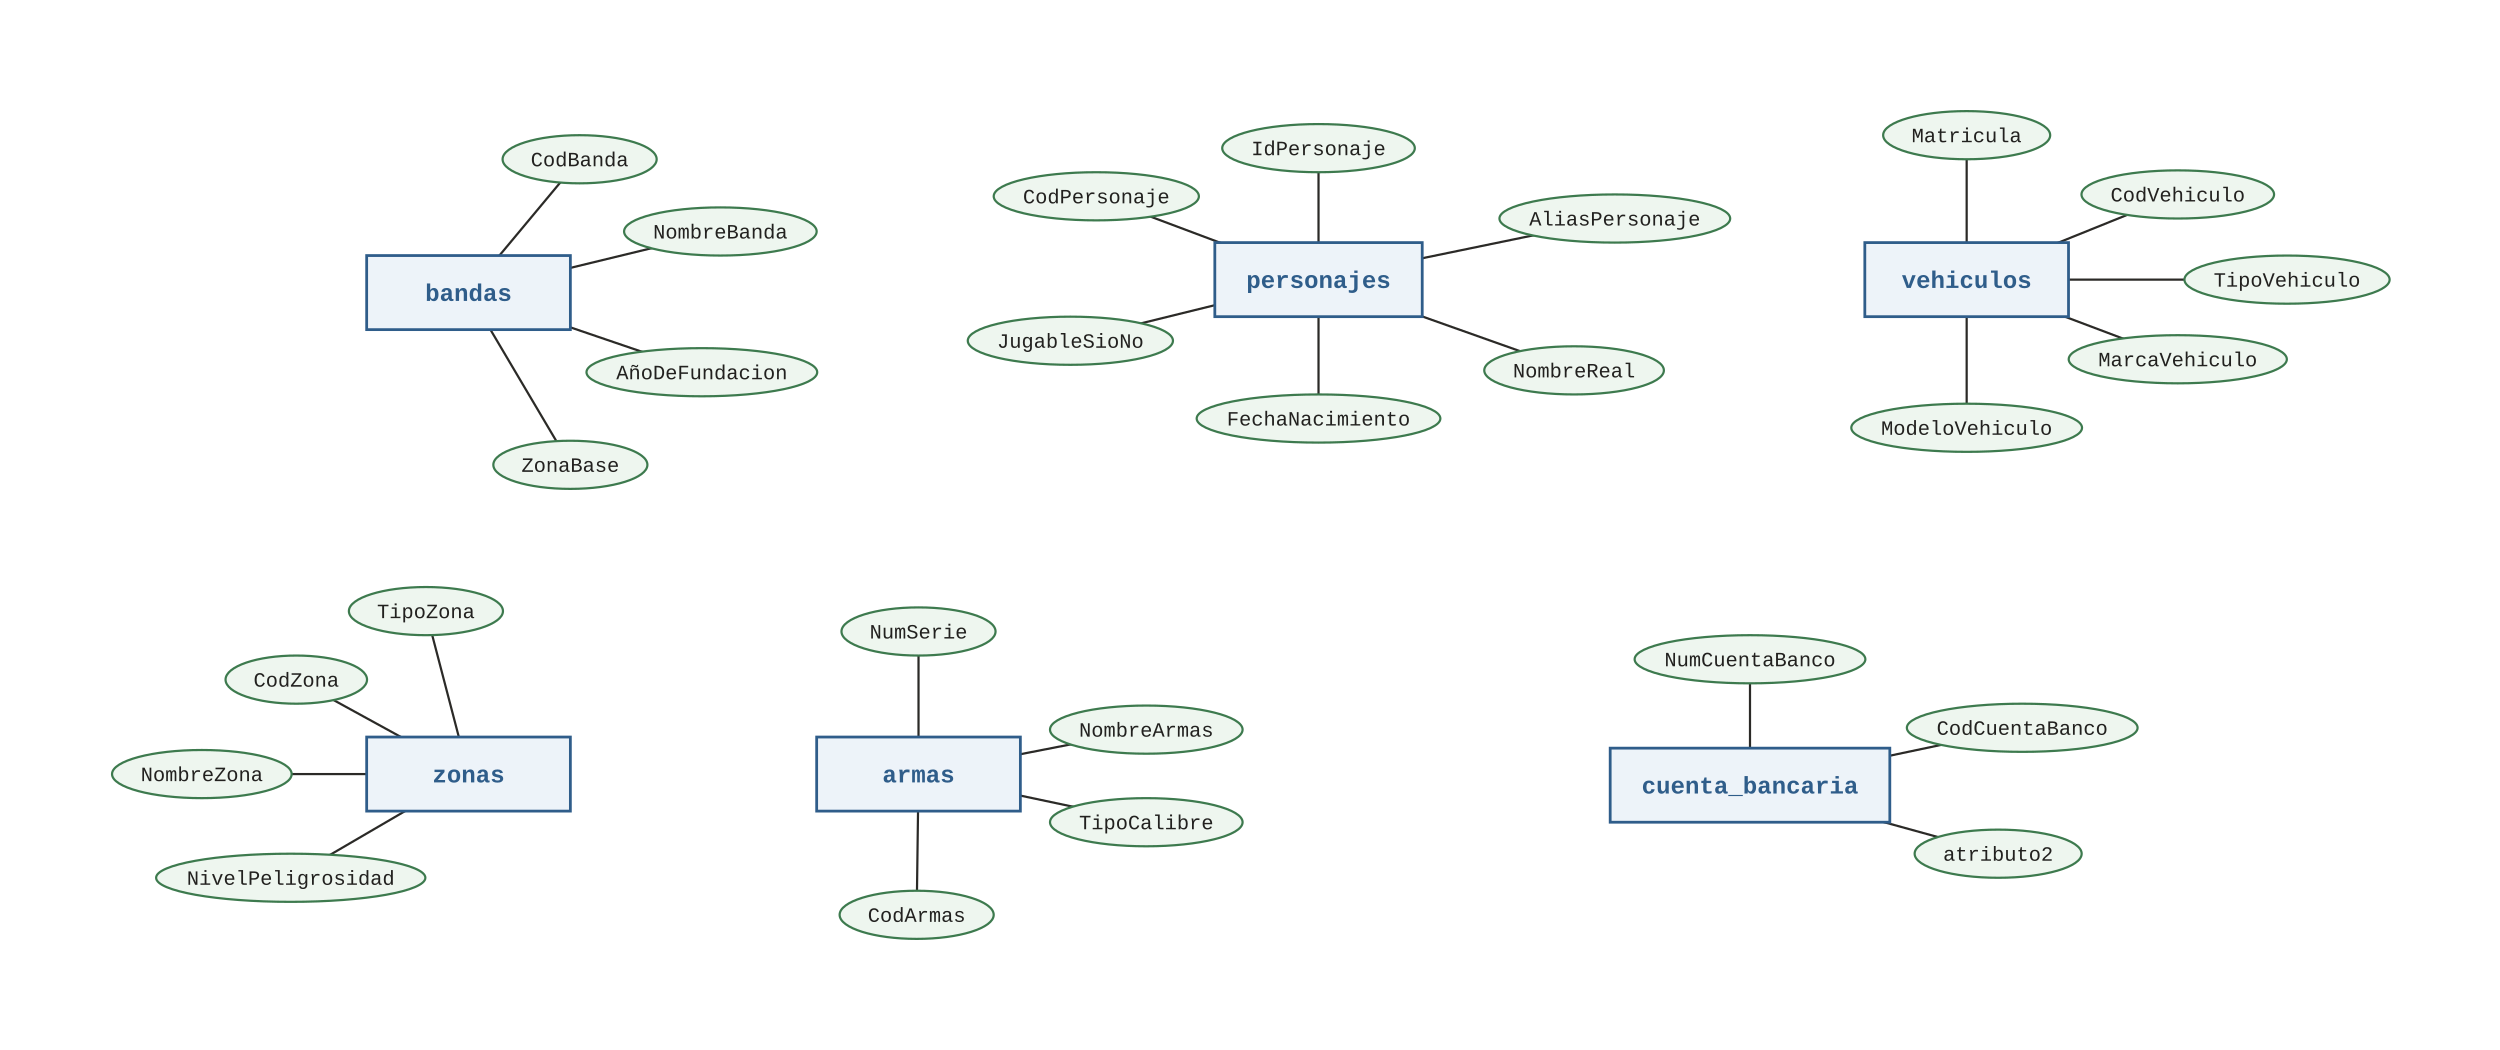
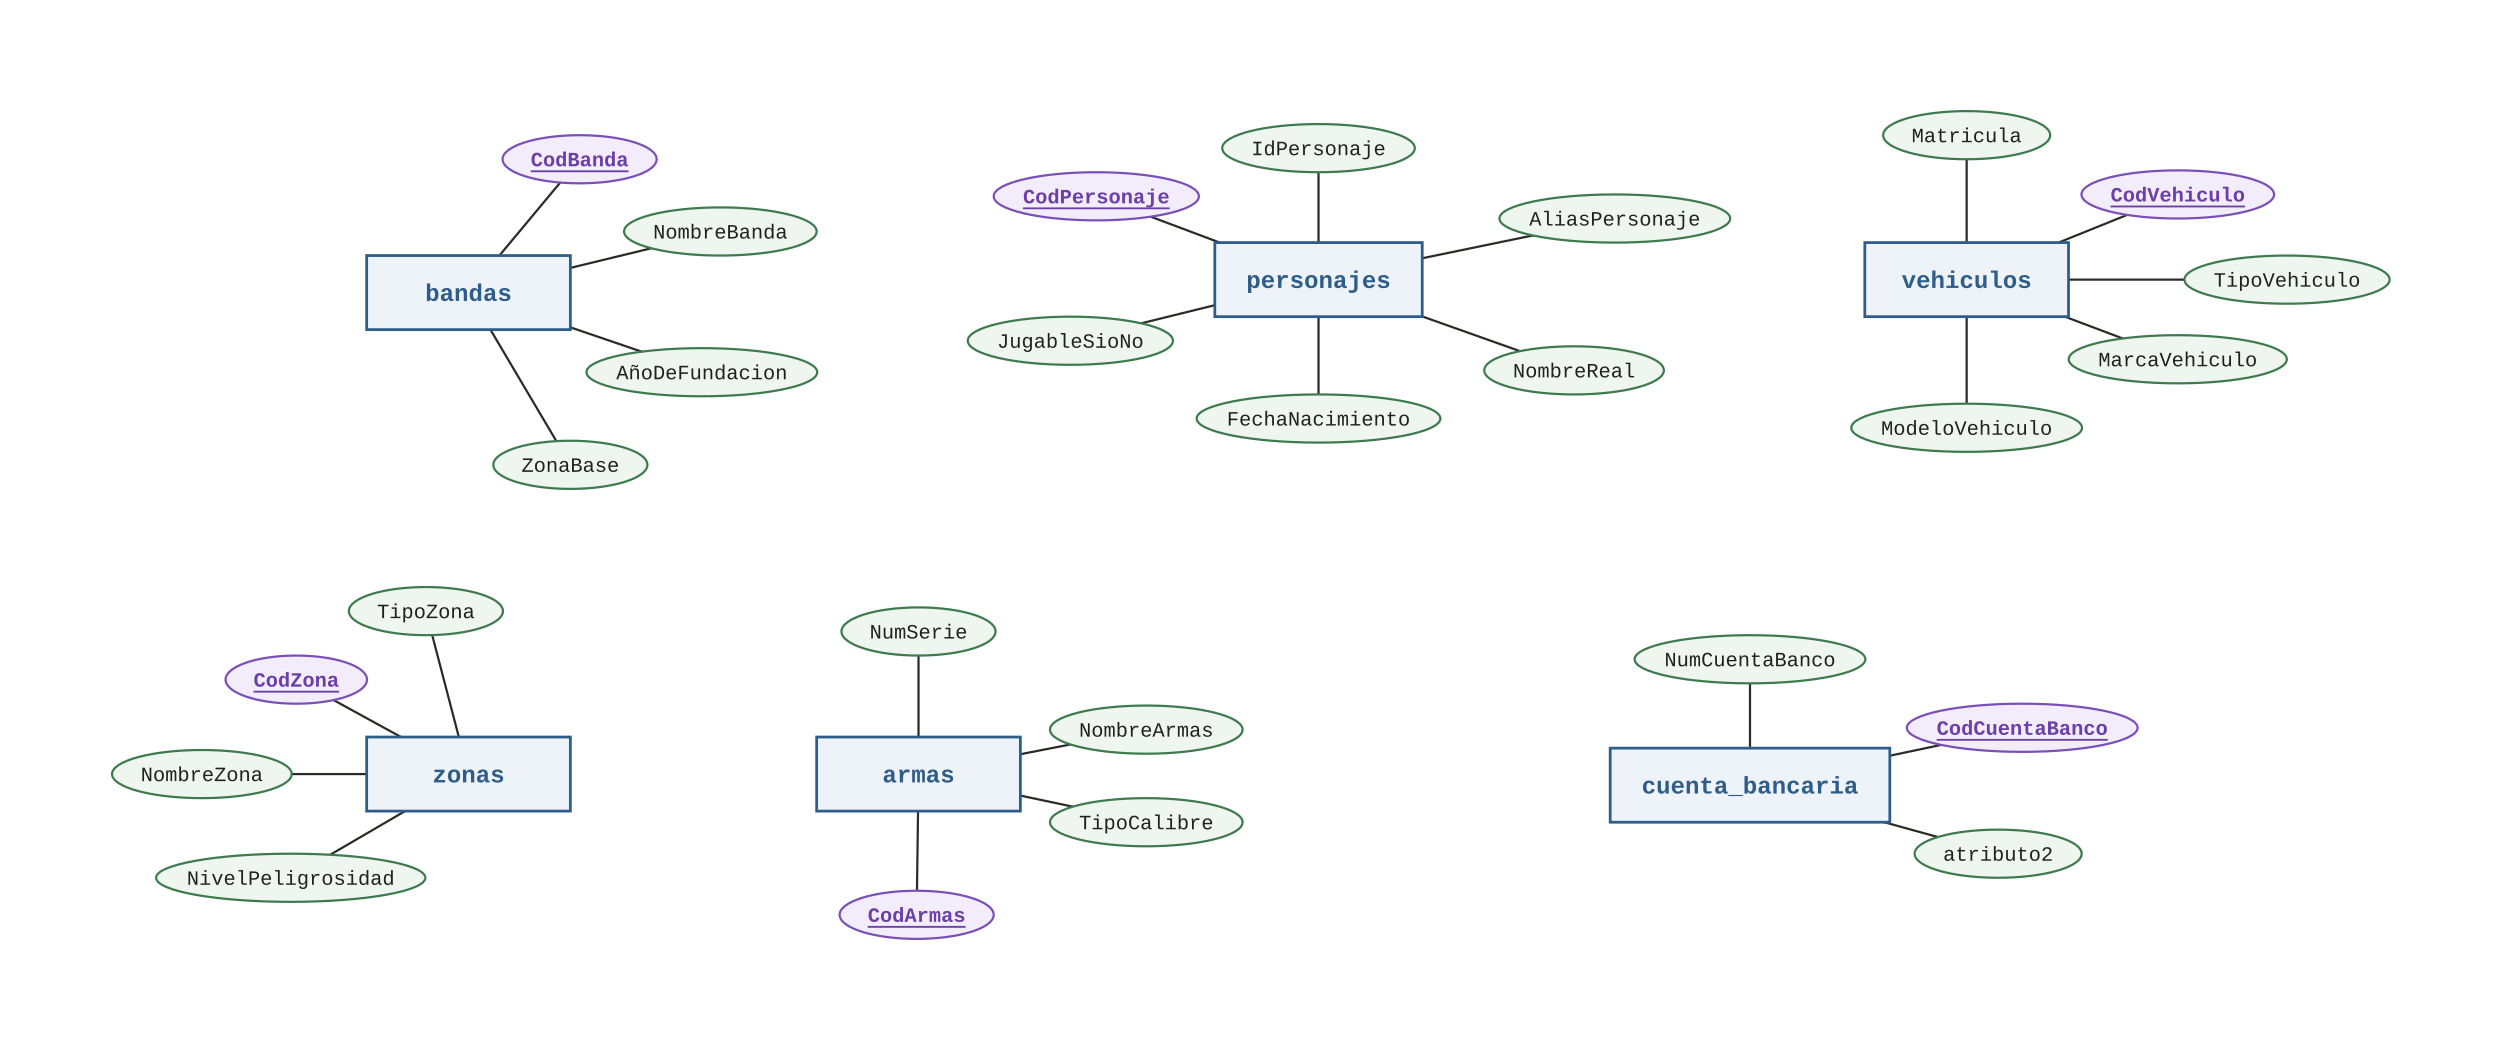
<svg xmlns="http://www.w3.org/2000/svg" viewBox="1869 1651 1350 567" width="1350" height="567">
  <style>.ln{stroke:#2B2A27;stroke-width:1.2}.mk{stroke:#2B2A27;stroke-width:1.5;fill:none}.mo{fill:#FFFFFF;stroke:#2B2A27;stroke-width:1.5}
.ent{fill:#EDF3F9;stroke:#2F5D8A;stroke-width:1.5}.dia{fill:#FBF2E0;stroke:#9C6510;stroke-width:1.5}.att{fill:#EEF6EF;stroke:#3D7A4E;stroke-width:1.2}.att.key{fill:#F3EDFB;stroke:#7A4FB8}.att.dr{stroke-dasharray:4 3}
.ent.in,.dia.in{fill:none}.dup{stroke:#C0362C;stroke-width:2.4}
.tx{fill:#22211F;font:11px Consolas,'JetBrains Mono','Courier New',monospace}.txk{fill:#6B3FA8;font-weight:600}.tb{font:600 13px Consolas,'JetBrains Mono','Courier New',monospace;fill:#2F5D8A}.tr{font:600 12px Consolas,'JetBrains Mono','Courier New',monospace;fill:#9C6510}.tt{font:600 10px Consolas,'JetBrains Mono','Courier New',monospace;fill:#6B6A64}
.ul{stroke:#6B3FA8;stroke-width:1}.ul.p{stroke-dasharray:3 2}.card{font:600 11px Consolas,'JetBrains Mono','Courier New',monospace;fill:#A2441C;paint-order:stroke;stroke:#FFFFFF;stroke-width:4px;stroke-linejoin:round}.cardq{fill:#6B6A64}
.tbox{fill:#FFFFFF;stroke:#A9B2C0;stroke-width:1}.thd{fill:#33557F}.thx{font:600 12.5px Consolas,'JetBrains Mono','Courier New',monospace;fill:#FFFFFF}.cx{font:11.5px Consolas,'JetBrains Mono','Courier New',monospace;fill:#22211F}.cpk{fill:#6B3FA8;font-weight:600}.cfk{fill:#A3304A}.cty{fill:#6B6A64;font-weight:400}.uq{font:600 9px Consolas,'JetBrains Mono','Courier New',monospace;fill:#2A7F8F}
.lk{stroke:#6B6A64;stroke-width:1.4;fill:none}.lk.dash{stroke-dasharray:6 4}.lkm{stroke:#6B6A64;stroke-width:1.5;fill:none}.lko{fill:#FFFFFF;stroke:#6B6A64;stroke-width:1.5}
.ipk{fill:#8E5FD0}.ifk{fill:#B4364E}.icol{fill:#2A7F8F}.inul{fill:none;stroke:#2A7F8F;stroke-width:1.3}
.rbox{fill:#FFFFFF;stroke:#22211F;stroke-width:1.1}.rnm{font:600 12.5px Consolas,'JetBrains Mono','Courier New',monospace;fill:#2F5D8A}.rcol{font:12px Consolas,'JetBrains Mono','Courier New',monospace;fill:#22211F}.rpk{font-weight:700;fill:#6B3FA8}.rfk{fill:#A3304A}.rul{stroke:#6B3FA8;stroke-width:1.1}
.rtag{font:600 9.5px Consolas,'JetBrains Mono','Courier New',monospace;fill:#6B6A64}.rarr{fill:none;stroke:#B4364E;stroke-width:1.1}.rhead{fill:#B4364E}
.ent.hd,.dia.hd{fill:none}.ktag{font:700 9px Consolas,'JetBrains Mono','Courier New',monospace;fill:#6B6A64}.rlab{fill:#FFFFFF;stroke:none;opacity:.92}.dia.assoc{stroke-dasharray:5 3}.ln.lid{stroke-width:2.2}.isal{fill:#9C6510}.skt{fill:#2F5D8A}
.thx.dup{fill:#FFC2BD}.cx.dup,.rnm.dup,.rcol.dup{fill:#C0362C;text-decoration:underline}
.note{stroke-width:1.2}.note-fold{stroke-width:1.2}.nc-y{fill:#FFF4C2;stroke:#D2AE36}.nc-b{fill:#DDEBFA;stroke:#7AA3D6}.nc-g{fill:#DFF2E1;stroke:#7DBB87}.nc-p{fill:#FBE1EC;stroke:#D98AAE}.note-fold{filter:brightness(.93)}.note-tx{font:12px 'Segoe UI',Arial,sans-serif;fill:#2B2A27}</style>
  <rect x="1869" y="1651" width="1350" height="567" fill="#ffffff" />
  <line x1="2122" y1="2069" x2="2029" y2="2018" class="ln" />
  <line x1="2122" y1="2069" x2="1978" y2="2069" class="ln" />
  <line x1="2122" y1="2069" x2="2099" y2="1981" class="ln" />
  <line x1="2122" y1="2069" x2="2026" y2="2125" class="ln" />
  <line x1="2581" y1="1802" x2="2581" y2="1731" class="ln" />
  <line x1="2581" y1="1802" x2="2741" y2="1769" class="ln" />
  <line x1="2581" y1="1802" x2="2719" y2="1851" class="ln" />
  <line x1="2581" y1="1802" x2="2581" y2="1877" class="ln" />
  <line x1="2581" y1="1802" x2="2447" y2="1835" class="ln" />
  <line x1="2122" y1="1809" x2="2182" y2="1737" class="ln" />
  <line x1="2122" y1="1809" x2="2258" y2="1776" class="ln" />
  <line x1="2122" y1="1809" x2="2248" y2="1852" class="ln" />
  <line x1="2122" y1="1809" x2="2177" y2="1902" class="ln" />
  <line x1="2931" y1="1802" x2="2931" y2="1724" class="ln" />
  <line x1="2931" y1="1802" x2="3045" y2="1756" class="ln" />
  <line x1="2581" y1="1802" x2="2461" y2="1757" class="ln" />
  <line x1="2931" y1="1802" x2="3045" y2="1845" class="ln" />
  <line x1="2931" y1="1802" x2="2931" y2="1882" class="ln" />
  <line x1="2931" y1="1802" x2="3104" y2="1802" class="ln" />
  <line x1="2365" y1="2069" x2="2365" y2="1992" class="ln" />
  <line x1="2365" y1="2069" x2="2488" y2="2045" class="ln" />
  <line x1="2365" y1="2069" x2="2488" y2="2095" class="ln" />
  <line x1="2365" y1="2069" x2="2364" y2="2145" class="ln" />
  <line x1="2814" y1="2075" x2="2814" y2="2007" class="ln" />
  <line x1="2814" y1="2075" x2="2961" y2="2044" class="ln" />
  <line x1="2814" y1="2075" x2="2948" y2="2112" class="ln" />
  <g class="node" data-id="nmwmhqvag3xdsrz">
    <rect x="2067" y="2049" width="110" height="40" class="ent" />
    <text x="2122" y="2073.5" text-anchor="middle" class="tb">zonas</text>
  </g>
  <g class="node" data-id="nmwmhrrtz46f440">
-     <ellipse cx="2029" cy="2018" rx="38.2" ry="13" class="att" />
-     <text x="2029" y="2021.8" text-anchor="middle" class="tx">CodZona</text>
+     <ellipse cx="2029" cy="2018" rx="38.2" ry="13" class="att key" />
+     <text x="2029" y="2021.8" text-anchor="middle" class="tx txk">CodZona</text>
+     <line x1="2005.9" y1="2024.5" x2="2052.1" y2="2024.5" class="ul" />
  </g>
  <g class="node" data-id="nmwmhs1pz4838rc">
    <ellipse cx="1978" cy="2069" rx="48.5" ry="13" class="att" />
    <text x="1978" y="2072.8" text-anchor="middle" class="tx">NombreZona</text>
  </g>
  <g class="node" data-id="nmwmhse6k4avtgo">
    <ellipse cx="2099" cy="1981" rx="41.6" ry="13" class="att" />
    <text x="2099" y="1984.8" text-anchor="middle" class="tx">TipoZona</text>
  </g>
  <g class="node" data-id="nmwmhsl8x4cs0xw">
    <ellipse cx="2026" cy="2125" rx="72.7" ry="13" class="att" />
    <text x="2026" y="2128.8" text-anchor="middle" class="tx">NivelPeligrosidad</text>
  </g>
  <g class="node" data-id="nmwmhtg534eof8d">
    <rect x="2525" y="1782" width="112" height="40" class="ent" />
    <text x="2581" y="1806.5" text-anchor="middle" class="tb">personajes</text>
  </g>
  <g class="node" data-id="nmwmhtvoe4fcd3s">
    <ellipse cx="2581" cy="1731" rx="52" ry="13" class="att" />
    <text x="2581" y="1734.8" text-anchor="middle" class="tx">IdPersonaje</text>
  </g>
  <g class="node" data-id="nmwmhtzp54hasp6">
    <ellipse cx="2741" cy="1769" rx="62.3" ry="13" class="att" />
    <text x="2741" y="1772.8" text-anchor="middle" class="tx">AliasPersonaje</text>
  </g>
  <g class="node" data-id="nmwmhu9s44jnxp9">
    <ellipse cx="2719" cy="1851" rx="48.5" ry="13" class="att" />
    <text x="2719" y="1854.8" text-anchor="middle" class="tx">NombreReal</text>
  </g>
  <g class="node" data-id="nmwmhvhij4l5lyf">
    <ellipse cx="2581" cy="1877" rx="65.8" ry="13" class="att" />
    <text x="2581" y="1880.8" text-anchor="middle" class="tx">FechaNacimiento</text>
  </g>
  <g class="node" data-id="nmwmhw2st4nqzpn">
    <ellipse cx="2447" cy="1835" rx="55.4" ry="13" class="att" />
    <text x="2447" y="1838.8" text-anchor="middle" class="tx">JugableSioNo</text>
  </g>
  <g class="node" data-id="nmwmhxjzb4pf9rv">
    <rect x="2067" y="1789" width="110" height="40" class="ent" />
    <text x="2122" y="1813.5" text-anchor="middle" class="tb">bandas</text>
  </g>
  <g class="node" data-id="nmwmhxsy74qo5d7">
-     <ellipse cx="2182" cy="1737" rx="41.6" ry="13" class="att" />
-     <text x="2182" y="1740.8" text-anchor="middle" class="tx">CodBanda</text>
+     <ellipse cx="2182" cy="1737" rx="41.6" ry="13" class="att key" />
+     <text x="2182" y="1740.8" text-anchor="middle" class="tx txk">CodBanda</text>
+     <line x1="2155.6" y1="1743.5" x2="2208.4" y2="1743.5" class="ul" />
  </g>
  <g class="node" data-id="nmwmhy7ny4s7mmz">
    <ellipse cx="2258" cy="1776" rx="52" ry="13" class="att" />
    <text x="2258" y="1779.8" text-anchor="middle" class="tx">NombreBanda</text>
  </g>
  <g class="node" data-id="nmwmhzwdd4umxmz">
    <ellipse cx="2248" cy="1852" rx="62.3" ry="13" class="att" />
    <text x="2248" y="1855.8" text-anchor="middle" class="tx">AñoDeFundacion</text>
  </g>
  <g class="node" data-id="nmwmi0gy84w97ze">
    <ellipse cx="2177" cy="1902" rx="41.6" ry="13" class="att" />
    <text x="2177" y="1905.8" text-anchor="middle" class="tx">ZonaBase</text>
  </g>
  <g class="node" data-id="nmwmi2cq74yrbnu">
    <rect x="2876" y="1782" width="110" height="40" class="ent" />
    <text x="2931" y="1806.5" text-anchor="middle" class="tb">vehiculos</text>
  </g>
  <g class="node" data-id="nmwmi2nv34ztt1i">
    <ellipse cx="2931" cy="1724" rx="45.1" ry="13" class="att" />
    <text x="2931" y="1727.8" text-anchor="middle" class="tx">Matricula</text>
  </g>
  <g class="node" data-id="nmwmi3kmf51jxje">
-     <ellipse cx="3045" cy="1756" rx="52" ry="13" class="att" />
-     <text x="3045" y="1759.8" text-anchor="middle" class="tx">CodVehiculo</text>
+     <ellipse cx="3045" cy="1756" rx="52" ry="13" class="att key" />
+     <text x="3045" y="1759.8" text-anchor="middle" class="tx txk">CodVehiculo</text>
+     <line x1="3008.7" y1="1762.5" x2="3081.3" y2="1762.5" class="ul" />
  </g>
  <g class="node" data-id="nmwmi402d53smqh">
-     <ellipse cx="2461" cy="1757" rx="55.4" ry="13" class="att" />
-     <text x="2461" y="1760.8" text-anchor="middle" class="tx">CodPersonaje</text>
+     <ellipse cx="2461" cy="1757" rx="55.4" ry="13" class="att key" />
+     <text x="2461" y="1760.8" text-anchor="middle" class="tx txk">CodPersonaje</text>
+     <line x1="2421.4" y1="1763.5" x2="2500.6" y2="1763.5" class="ul" />
  </g>
  <g class="node" data-id="nmwmi4m2t551h8a">
    <ellipse cx="3045" cy="1845" rx="58.9" ry="13" class="att" />
    <text x="3045" y="1848.8" text-anchor="middle" class="tx">MarcaVehiculo</text>
  </g>
  <g class="node" data-id="nmwmi5d3357tlys">
    <ellipse cx="2931" cy="1882" rx="62.3" ry="13" class="att" />
    <text x="2931" y="1885.8" text-anchor="middle" class="tx">ModeloVehiculo</text>
  </g>
  <g class="node" data-id="nmwmi6y4t590tg7">
    <ellipse cx="3104" cy="1802" rx="55.4" ry="13" class="att" />
    <text x="3104" y="1805.8" text-anchor="middle" class="tx">TipoVehiculo</text>
  </g>
  <g class="node" data-id="nmwmia2g75bo3id">
    <rect x="2310" y="2049" width="110" height="40" class="ent" />
    <text x="2365" y="2073.5" text-anchor="middle" class="tb">armas</text>
  </g>
  <g class="node" data-id="nmwmia8na5ce6x1">
    <ellipse cx="2365" cy="1992" rx="41.6" ry="13" class="att" />
    <text x="2365" y="1995.8" text-anchor="middle" class="tx">NumSerie</text>
  </g>
  <g class="node" data-id="nmwmiasoj5eu1sq">
    <ellipse cx="2488" cy="2045" rx="52" ry="13" class="att" />
    <text x="2488" y="2048.8" text-anchor="middle" class="tx">NombreArmas</text>
  </g>
  <g class="node" data-id="nmwmic04b5gq8px">
    <ellipse cx="2488" cy="2095" rx="52" ry="13" class="att" />
    <text x="2488" y="2098.8" text-anchor="middle" class="tx">TipoCalibre</text>
  </g>
  <g class="node" data-id="nmwmie3675k2tdn">
-     <ellipse cx="2364" cy="2145" rx="41.6" ry="13" class="att" />
-     <text x="2364" y="2148.8" text-anchor="middle" class="tx">CodArmas</text>
+     <ellipse cx="2364" cy="2145" rx="41.6" ry="13" class="att key" />
+     <text x="2364" y="2148.8" text-anchor="middle" class="tx txk">CodArmas</text>
+     <line x1="2337.6" y1="2151.5" x2="2390.4" y2="2151.5" class="ul" />
  </g>
  <g class="node" data-id="nmwmieuhb5myfep">
    <rect x="2738.5" y="2055" width="151" height="40" class="ent" />
    <text x="2814" y="2079.5" text-anchor="middle" class="tb">cuenta_bancaria</text>
  </g>
  <g class="node" data-id="nmwmifxlj5nexyy">
    <ellipse cx="2814" cy="2007" rx="62.3" ry="13" class="att" />
    <text x="2814" y="2010.8" text-anchor="middle" class="tx">NumCuentaBanco</text>
  </g>
  <g class="node" data-id="nmwmih6ur5pqn8f">
-     <ellipse cx="2961" cy="2044" rx="62.3" ry="13" class="att" />
-     <text x="2961" y="2047.8" text-anchor="middle" class="tx">CodCuentaBanco</text>
+     <ellipse cx="2961" cy="2044" rx="62.3" ry="13" class="att key" />
+     <text x="2961" y="2047.8" text-anchor="middle" class="tx txk">CodCuentaBanco</text>
+     <line x1="2914.8" y1="2050.5" x2="3007.2" y2="2050.5" class="ul" />
  </g>
  <g class="node" data-id="nmwmih70n5rkz42">
    <ellipse cx="2948" cy="2112" rx="45.1" ry="13" class="att" />
    <text x="2948" y="2115.8" text-anchor="middle" class="tx">atributo2</text>
  </g>
</svg>
